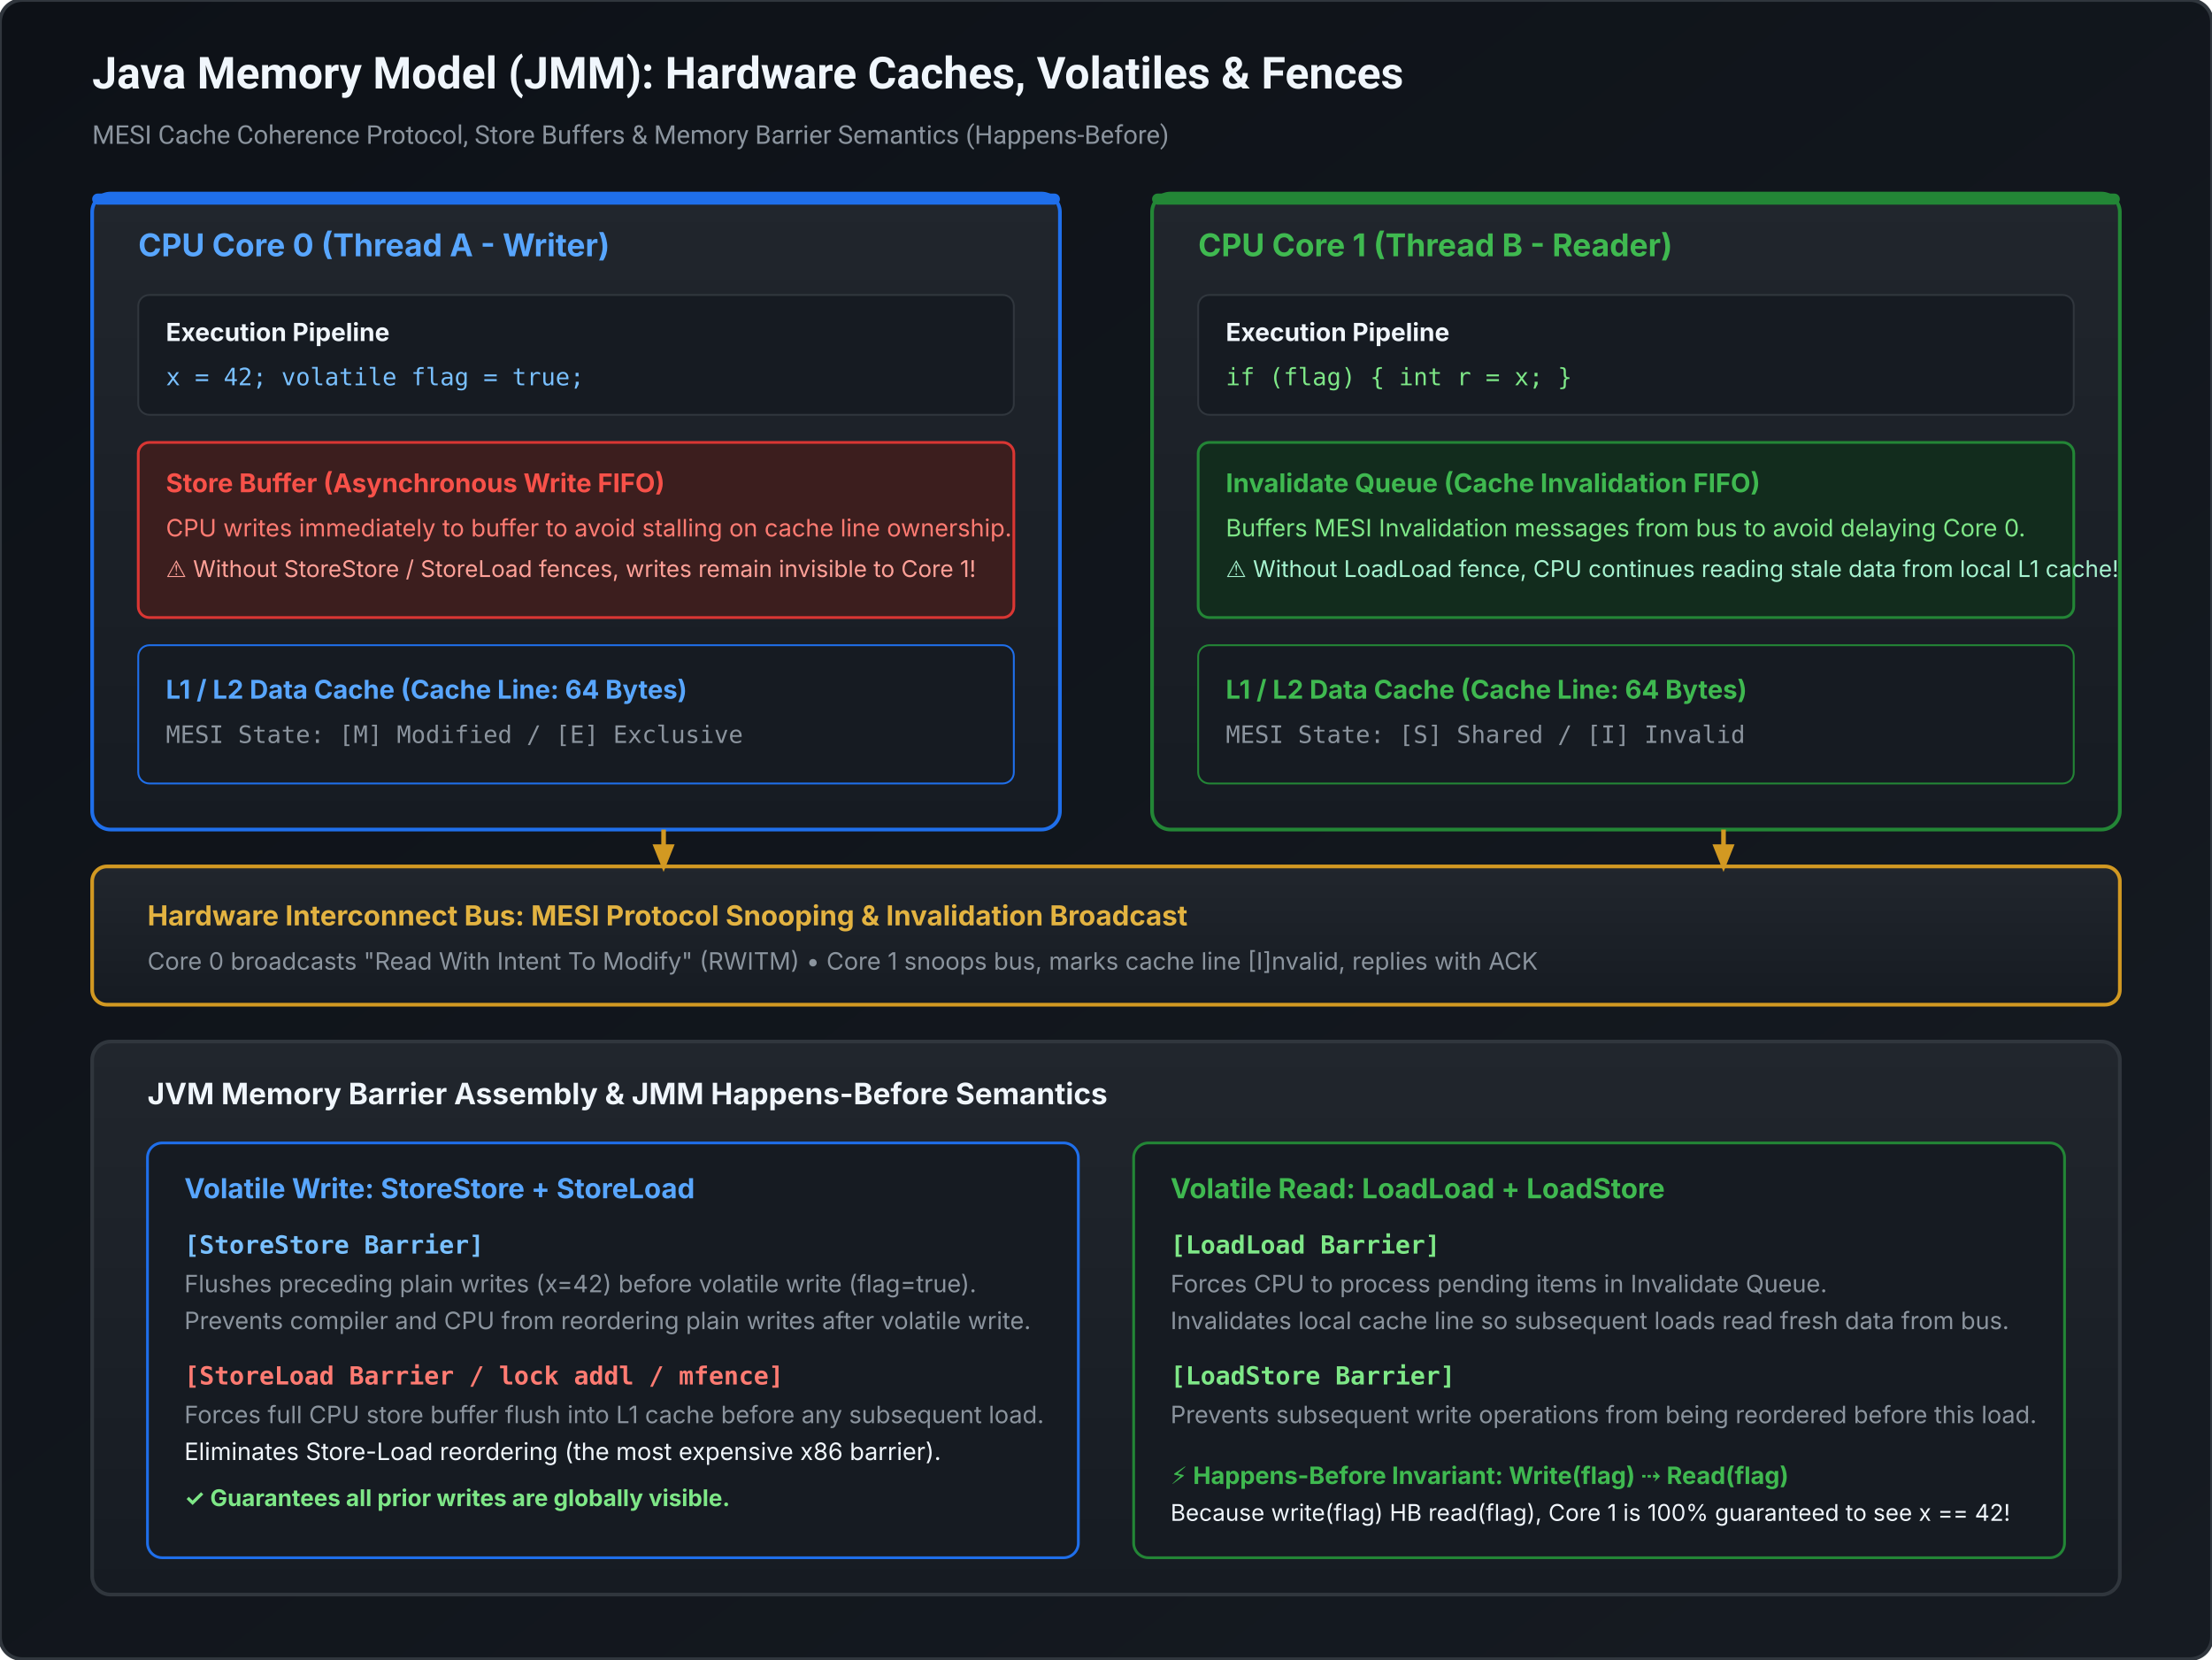
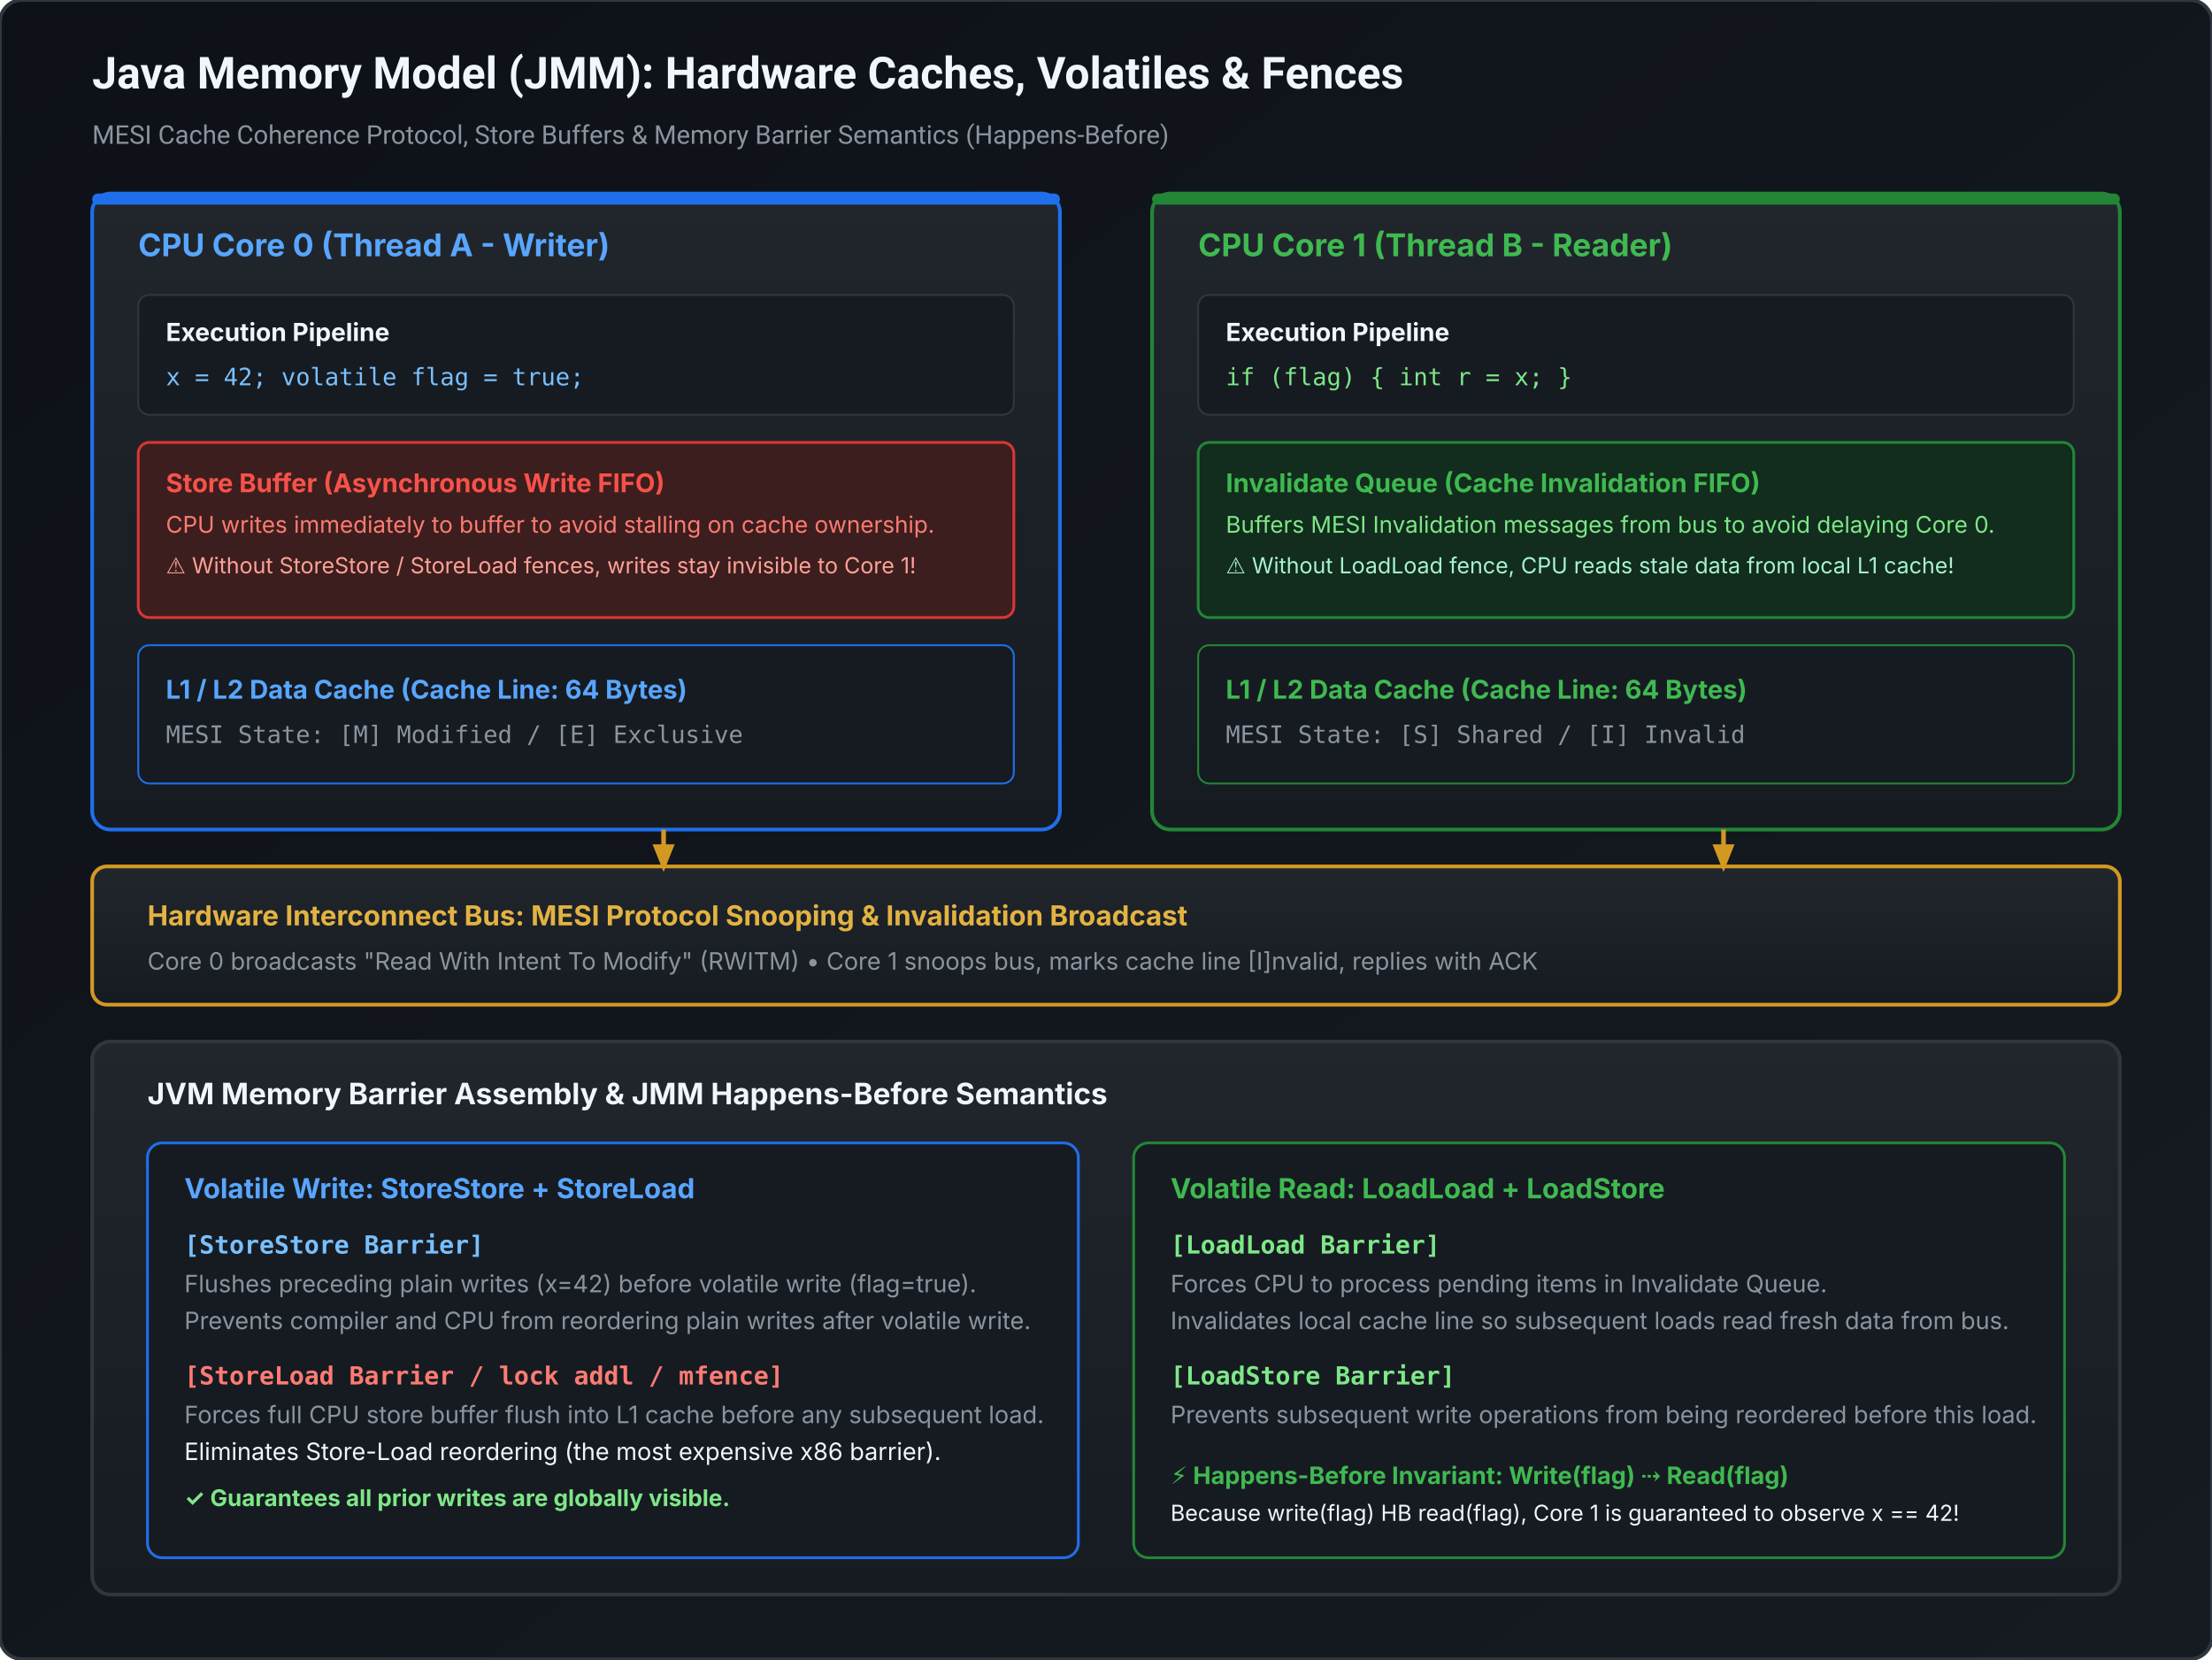
<svg xmlns="http://www.w3.org/2000/svg" viewBox="0 0 1200 900" width="100%" height="100%">
  <defs>
    <linearGradient id="bgGrad" x1="0%" y1="0%" x2="100%" y2="100%">
      <stop offset="0%" stop-color="#0d1117" />
      <stop offset="100%" stop-color="#161b22" />
    </linearGradient>
    <linearGradient id="cardGrad" x1="0%" y1="0%" x2="0%" y2="100%">
      <stop offset="0%" stop-color="#21262d" />
      <stop offset="100%" stop-color="#161b22" />
    </linearGradient>
    <marker id="arrow" viewBox="0 0 10 10" refX="8" refY="5" markerWidth="6" markerHeight="6" orient="auto-start-reverse">
      <path d="M 0 1 L 10 5 L 0 9 z" fill="#8b949e" />
    </marker>
    <marker id="arrowBlue" viewBox="0 0 10 10" refX="8" refY="5" markerWidth="6" markerHeight="6" orient="auto-start-reverse">
      <path d="M 0 1 L 10 5 L 0 9 z" fill="#58a6ff" />
    </marker>
    <marker id="arrowGreen" viewBox="0 0 10 10" refX="8" refY="5" markerWidth="6" markerHeight="6" orient="auto-start-reverse">
      <path d="M 0 1 L 10 5 L 0 9 z" fill="#3fb950" />
    </marker>
    <marker id="arrowAmber" viewBox="0 0 10 10" refX="8" refY="5" markerWidth="6" markerHeight="6" orient="auto-start-reverse">
      <path d="M 0 1 L 10 5 L 0 9 z" fill="#d29922" />
    </marker>
  </defs>
  <rect width="1200" height="900" fill="url(#bgGrad)" rx="12" stroke="#30363d" stroke-width="2" />
  <text x="50" y="48" font-family="-apple-system, BlinkMacSystemFont, 'Segoe UI', Roboto, sans-serif" font-size="24" font-weight="700" fill="#f0f6fc">Java Memory Model (JMM): Hardware Caches, Volatiles &amp; Fences</text>
  <text x="50" y="78" font-family="-apple-system, BlinkMacSystemFont, 'Segoe UI', Roboto, sans-serif" font-size="14" fill="#8b949e">MESI Cache Coherence Protocol, Store Buffers &amp; Memory Barrier Semantics (Happens-Before)</text>
  <g transform="translate(50, 105)">
    <rect width="525" height="345" rx="10" fill="url(#cardGrad)" stroke="#1f6feb" stroke-width="2" />
    <rect width="525" height="6" rx="3" fill="#1f6feb" />
    <text x="25" y="34" font-family="-apple-system, BlinkMacSystemFont, 'Segoe UI', sans-serif" font-size="17" font-weight="700" fill="#58a6ff">CPU Core 0 (Thread A - Writer)</text>
    <rect x="25" y="55" width="475" height="65" rx="6" fill="#161b22" stroke="#30363d" />
    <text x="40" y="80" font-family="-apple-system, BlinkMacSystemFont, 'Segoe UI', sans-serif" font-size="13.5" font-weight="700" fill="#f0f6fc">Execution Pipeline</text>
    <text x="40" y="104" font-family="monospace" font-size="13" fill="#79c0ff">x = 42; volatile flag = true;</text>
    <rect x="25" y="135" width="475" height="95" rx="6" fill="#3c1e1e" stroke="#da3633" stroke-width="1.5" />
    <text x="40" y="162" font-family="-apple-system, BlinkMacSystemFont, 'Segoe UI', sans-serif" font-size="14" font-weight="700" fill="#f85149">Store Buffer (Asynchronous Write FIFO)</text>
-     <text x="40" y="186" font-family="-apple-system, BlinkMacSystemFont, 'Segoe UI', sans-serif" font-size="13" fill="#ff7b72">CPU writes immediately to buffer to avoid stalling on cache line ownership.</text>
-     <text x="40" y="208" font-family="-apple-system, BlinkMacSystemFont, 'Segoe UI', sans-serif" font-size="12.5" fill="#ffa198">⚠️ Without StoreStore / StoreLoad fences, writes remain invisible to Core 1!</text>
+     <text x="40" y="184" font-family="-apple-system, BlinkMacSystemFont, 'Segoe UI', sans-serif" font-size="12.5" fill="#ff7b72">CPU writes immediately to buffer to avoid stalling on cache ownership.</text>
+     <text x="40" y="206" font-family="-apple-system, BlinkMacSystemFont, 'Segoe UI', sans-serif" font-size="12" fill="#ffa198">⚠️ Without StoreStore / StoreLoad fences, writes stay invisible to Core 1!</text>
    <rect x="25" y="245" width="475" height="75" rx="6" fill="#161b22" stroke="#1f6feb" />
    <text x="40" y="274" font-family="-apple-system, BlinkMacSystemFont, 'Segoe UI', sans-serif" font-size="14" font-weight="700" fill="#58a6ff">L1 / L2 Data Cache (Cache Line: 64 Bytes)</text>
    <text x="40" y="298" font-family="monospace" font-size="13" fill="#8b949e">MESI State: [M] Modified / [E] Exclusive</text>
  </g>
  <g transform="translate(625, 105)">
    <rect width="525" height="345" rx="10" fill="url(#cardGrad)" stroke="#238636" stroke-width="2" />
    <rect width="525" height="6" rx="3" fill="#238636" />
    <text x="25" y="34" font-family="-apple-system, BlinkMacSystemFont, 'Segoe UI', sans-serif" font-size="17" font-weight="700" fill="#3fb950">CPU Core 1 (Thread B - Reader)</text>
    <rect x="25" y="55" width="475" height="65" rx="6" fill="#161b22" stroke="#30363d" />
    <text x="40" y="80" font-family="-apple-system, BlinkMacSystemFont, 'Segoe UI', sans-serif" font-size="13.5" font-weight="700" fill="#f0f6fc">Execution Pipeline</text>
    <text x="40" y="104" font-family="monospace" font-size="13" fill="#7ee787">if (flag) { int r = x; }</text>
    <rect x="25" y="135" width="475" height="95" rx="6" fill="#122c1d" stroke="#238636" stroke-width="1.5" />
    <text x="40" y="162" font-family="-apple-system, BlinkMacSystemFont, 'Segoe UI', sans-serif" font-size="14" font-weight="700" fill="#3fb950">Invalidate Queue (Cache Invalidation FIFO)</text>
-     <text x="40" y="186" font-family="-apple-system, BlinkMacSystemFont, 'Segoe UI', sans-serif" font-size="13" fill="#7ee787">Buffers MESI Invalidation messages from bus to avoid delaying Core 0.</text>
-     <text x="40" y="208" font-family="-apple-system, BlinkMacSystemFont, 'Segoe UI', sans-serif" font-size="12.5" fill="#a7f3d0">⚠️ Without LoadLoad fence, CPU continues reading stale data from local L1 cache!</text>
+     <text x="40" y="184" font-family="-apple-system, BlinkMacSystemFont, 'Segoe UI', sans-serif" font-size="12.5" fill="#7ee787">Buffers MESI Invalidation messages from bus to avoid delaying Core 0.</text>
+     <text x="40" y="206" font-family="-apple-system, BlinkMacSystemFont, 'Segoe UI', sans-serif" font-size="12" fill="#a7f3d0">⚠️ Without LoadLoad fence, CPU reads stale data from local L1 cache!</text>
    <rect x="25" y="245" width="475" height="75" rx="6" fill="#161b22" stroke="#238636" />
    <text x="40" y="274" font-family="-apple-system, BlinkMacSystemFont, 'Segoe UI', sans-serif" font-size="14" font-weight="700" fill="#3fb950">L1 / L2 Data Cache (Cache Line: 64 Bytes)</text>
    <text x="40" y="298" font-family="monospace" font-size="13" fill="#8b949e">MESI State: [S] Shared / [I] Invalid</text>
  </g>
  <g transform="translate(50, 470)">
    <rect width="1100" height="75" rx="8" fill="url(#cardGrad)" stroke="#d29922" stroke-width="2" />
    <text x="30" y="32" font-family="-apple-system, BlinkMacSystemFont, 'Segoe UI', sans-serif" font-size="15" font-weight="700" fill="#e3b341">Hardware Interconnect Bus: MESI Protocol Snooping &amp; Invalidation Broadcast</text>
    <text x="30" y="56" font-family="-apple-system, BlinkMacSystemFont, 'Segoe UI', sans-serif" font-size="13" fill="#8b949e">Core 0 broadcasts "Read With Intent To Modify" (RWITM) • Core 1 snoops bus, marks cache line [I]nvalid, replies with ACK</text>
    <line x1="310" y1="-20" x2="310" y2="0" stroke="#d29922" stroke-width="2.5" marker-end="url(#arrowAmber)" />
    <line x1="885" y1="-20" x2="885" y2="0" stroke="#d29922" stroke-width="2.5" marker-end="url(#arrowAmber)" />
  </g>
  <g transform="translate(50, 565)">
    <rect width="1100" height="300" rx="10" fill="url(#cardGrad)" stroke="#30363d" stroke-width="2" />
    <text x="30" y="34" font-family="-apple-system, BlinkMacSystemFont, 'Segoe UI', sans-serif" font-size="16" font-weight="700" fill="#f0f6fc">JVM Memory Barrier Assembly &amp; JMM Happens-Before Semantics</text>
    <rect x="30" y="55" width="505" height="225" rx="8" fill="#161b22" stroke="#1f6feb" stroke-width="1.5" />
    <text x="50" y="85" font-family="-apple-system, BlinkMacSystemFont, 'Segoe UI', sans-serif" font-size="15" font-weight="700" fill="#58a6ff">Volatile Write: StoreStore + StoreLoad</text>
    <text x="50" y="115" font-family="monospace" font-size="13.5" font-weight="700" fill="#79c0ff">[StoreStore Barrier]</text>
    <text x="50" y="136" font-family="-apple-system, BlinkMacSystemFont, 'Segoe UI', sans-serif" font-size="13" fill="#8b949e">Flushes preceding plain writes (x=42) before volatile write (flag=true).</text>
    <text x="50" y="156" font-family="-apple-system, BlinkMacSystemFont, 'Segoe UI', sans-serif" font-size="13" fill="#8b949e">Prevents compiler and CPU from reordering plain writes after volatile write.</text>
    <text x="50" y="186" font-family="monospace" font-size="13.5" font-weight="700" fill="#ff7b72">[StoreLoad Barrier / lock addl / mfence]</text>
    <text x="50" y="207" font-family="-apple-system, BlinkMacSystemFont, 'Segoe UI', sans-serif" font-size="13" fill="#8b949e">Forces full CPU store buffer flush into L1 cache before any subsequent load.</text>
    <text x="50" y="227" font-family="-apple-system, BlinkMacSystemFont, 'Segoe UI', sans-serif" font-size="13" fill="#f0f6fc">Eliminates Store-Load reordering (the most expensive x86 barrier).</text>
    <text x="50" y="252" font-family="-apple-system, BlinkMacSystemFont, 'Segoe UI', sans-serif" font-size="12.5" font-weight="700" fill="#7ee787">✓ Guarantees all prior writes are globally visible.</text>
    <rect x="565" y="55" width="505" height="225" rx="8" fill="#161b22" stroke="#238636" stroke-width="1.5" />
    <text x="585" y="85" font-family="-apple-system, BlinkMacSystemFont, 'Segoe UI', sans-serif" font-size="15" font-weight="700" fill="#3fb950">Volatile Read: LoadLoad + LoadStore</text>
    <text x="585" y="115" font-family="monospace" font-size="13.5" font-weight="700" fill="#7ee787">[LoadLoad Barrier]</text>
    <text x="585" y="136" font-family="-apple-system, BlinkMacSystemFont, 'Segoe UI', sans-serif" font-size="13" fill="#8b949e">Forces CPU to process pending items in Invalidate Queue.</text>
    <text x="585" y="156" font-family="-apple-system, BlinkMacSystemFont, 'Segoe UI', sans-serif" font-size="13" fill="#8b949e">Invalidates local cache line so subsequent loads read fresh data from bus.</text>
    <text x="585" y="186" font-family="monospace" font-size="13.5" font-weight="700" fill="#7ee787">[LoadStore Barrier]</text>
    <text x="585" y="207" font-family="-apple-system, BlinkMacSystemFont, 'Segoe UI', sans-serif" font-size="13" fill="#8b949e">Prevents subsequent write operations from being reordered before this load.</text>
    <text x="585" y="240" font-family="-apple-system, BlinkMacSystemFont, 'Segoe UI', sans-serif" font-size="13" font-weight="700" fill="#3fb950">
      ⚡ Happens-Before Invariant: Write(flag) ⤏ Read(flag)
    </text>
-     <text x="585" y="260" font-family="-apple-system, BlinkMacSystemFont, 'Segoe UI', sans-serif" font-size="12.5" fill="#f0f6fc">
-       Because write(flag) HB read(flag), Core 1 is 100% guaranteed to see x == 42!
+     <text x="585" y="260" font-family="-apple-system, BlinkMacSystemFont, 'Segoe UI', sans-serif" font-size="12" fill="#f0f6fc">
+       Because write(flag) HB read(flag), Core 1 is guaranteed to observe x == 42!
    </text>
  </g>
</svg>
